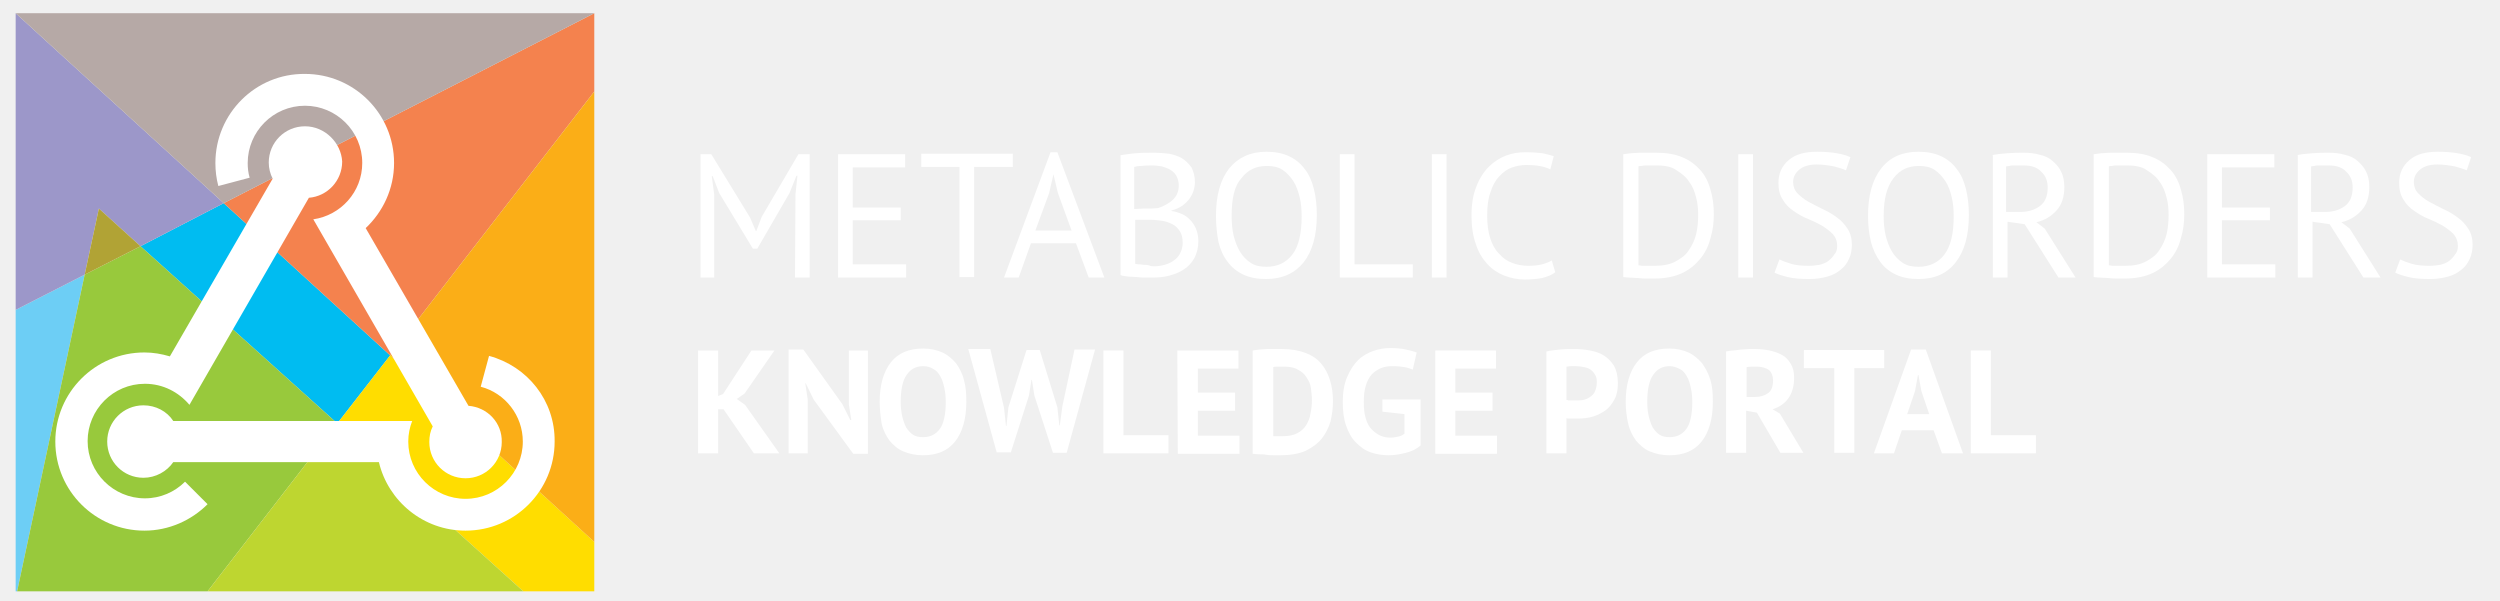
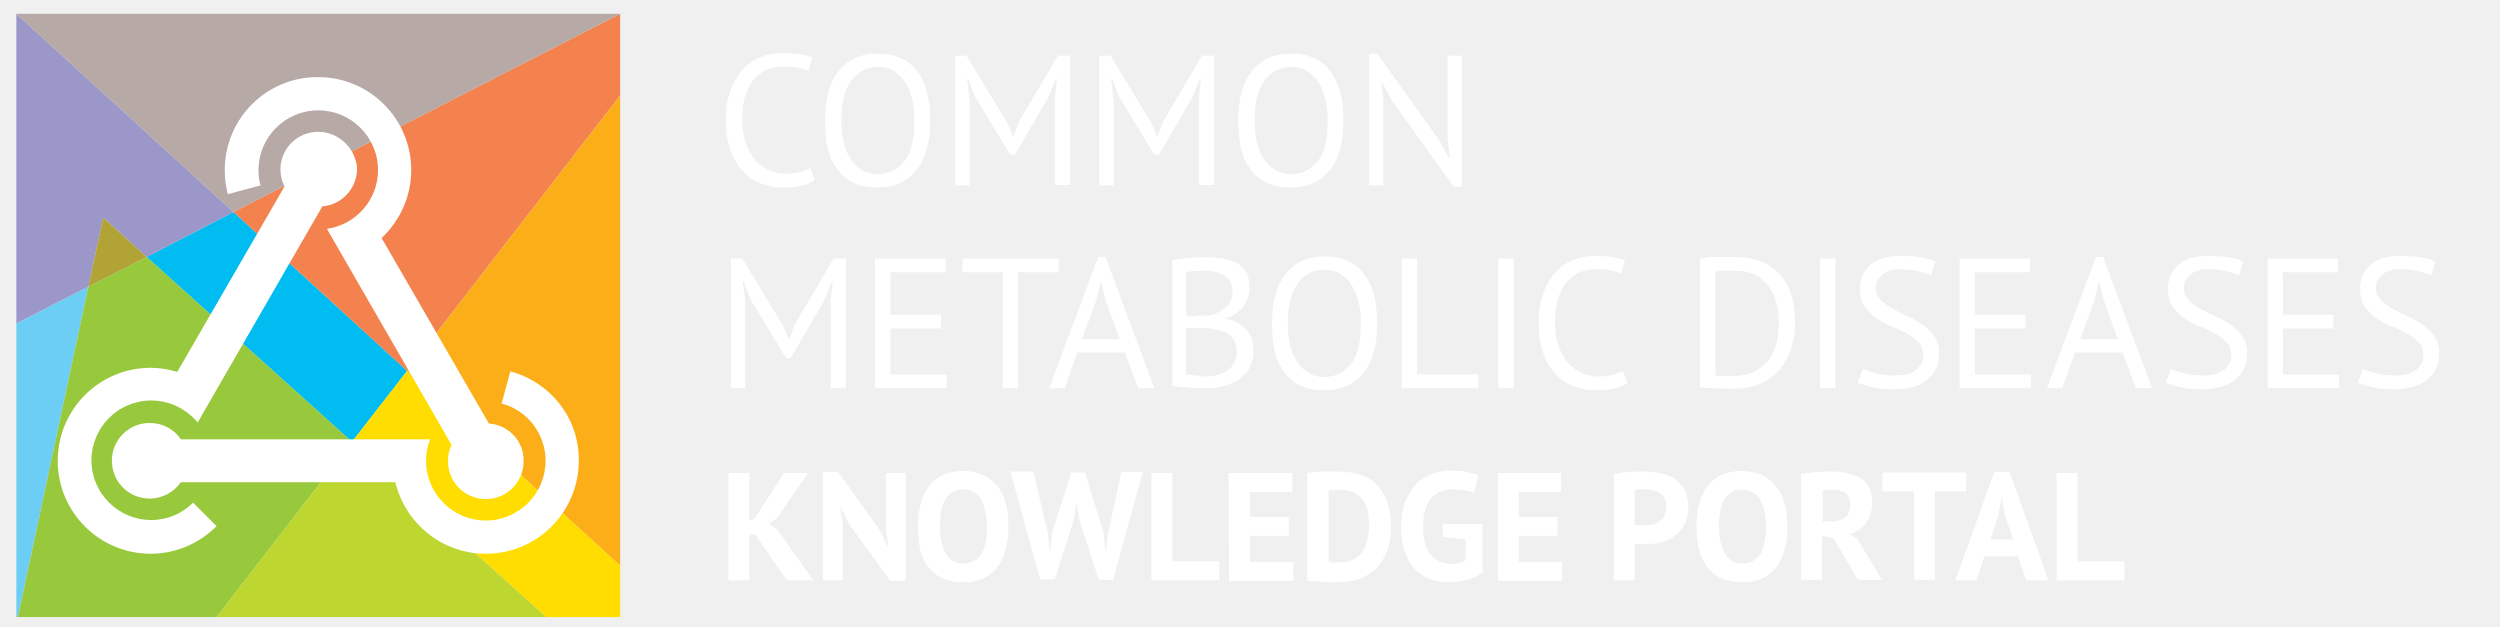
- <svg xmlns="http://www.w3.org/2000/svg" version="1.1" id="Layer_1" x="0px" y="0px" viewBox="0 0 510.7 122.7" style="enable-background:new 0 0 510.7 122.7;" xml:space="preserve">
+ <svg xmlns="http://www.w3.org/2000/svg" version="1.1" id="Layer_1" x="0px" y="0px" viewBox="0 0 489.4 122.7" style="enable-background:new 0 0 489.4 122.7;" xml:space="preserve">
  <style type="text/css">
	.st0{fill:#FFFFFF;}
	.st1{fill:#6DCEF5;}
	.st2{fill:#00BCF1;}
	.st3{fill:#F69451;}
	.st4{fill:#F4824E;}
	.st5{fill:#9C97C9;}
	.st6{fill:#B6A9A6;}
	.st7{fill:#FFDD00;}
	.st8{fill:#FBAE17;}
	.st9{fill:#A5CD39;}
	.st10{fill:#98C93C;}
	.st11{fill:#B1A335;}
	.st12{fill:#BED630;}
</style>
  <g>
    <g>
      <g>
-         <path class="st0" d="M162.5,39.7l0.4-3.8h-0.2l-1.4,3.5l-6.6,11.4h-0.9l-6.9-11.4l-1.3-3.4h-0.2l0.5,3.7v17h-2.8V31.5h2.2     l7.9,12.9l1.2,2.8h0.1l1.1-2.9l7.5-12.8h2.3v25.2h-3L162.5,39.7L162.5,39.7z" />
-         <path class="st0" d="M171.2,31.5h13.7v2.7h-10.7v8.2h9.8V45h-9.8v9h10.9v2.7h-13.9V31.5z" />
-         <path class="st0" d="M206.9,34.1H199v22.5h-3V34.1h-7.8v-2.7h18.7V34.1z" />
-         <path class="st0" d="M219.8,49.7h-9.2l-2.5,7h-3l9.5-25.6h1.4l9.6,25.6h-3.2L219.8,49.7z M211.5,47.1h7.4l-2.8-7.7l-0.9-3.8l0,0     l-0.9,3.9L211.5,47.1z" />
-         <path class="st0" d="M244.1,37.2c0,0.6-0.1,1.2-0.3,1.8s-0.5,1.2-0.9,1.7s-0.9,1-1.5,1.4s-1.3,0.7-2.1,0.9v0.1     c0.7,0.1,1.4,0.3,2.1,0.6s1.2,0.7,1.7,1.2s0.9,1.1,1.2,1.8s0.5,1.6,0.5,2.6c0,1.3-0.3,2.4-0.8,3.4c-0.5,0.9-1.2,1.7-2.1,2.3     c-0.9,0.6-1.9,1-3,1.3s-2.3,0.4-3.5,0.4c-0.4,0-0.9,0-1.4,0c-0.6,0-1.1,0-1.7-0.1c-0.6,0-1.2-0.1-1.8-0.1     c-0.6-0.1-1.1-0.1-1.6-0.3V31.7c0.9-0.1,1.9-0.3,3.1-0.4s2.5-0.1,3.9-0.1c0.9,0,1.9,0.1,2.9,0.2c1,0.2,1.9,0.5,2.6,0.9     s1.4,1.1,2,1.9C243.8,35,244.1,36,244.1,37.2z M233.7,42.6c0.4,0,0.9,0,1.5,0s1.1-0.1,1.4-0.1c0.6-0.2,1.1-0.4,1.6-0.7     s1-0.6,1.4-1s0.7-0.8,0.9-1.3s0.3-1,0.3-1.6c0-0.8-0.2-1.4-0.5-2c-0.3-0.5-0.7-0.9-1.2-1.2s-1.1-0.5-1.7-0.7     c-0.6-0.1-1.3-0.2-2-0.2c-0.8,0-1.5,0-2.2,0.1c-0.7,0-1.2,0.1-1.5,0.2v8.6L233.7,42.6L233.7,42.6z M235.7,54.4     c0.8,0,1.5-0.1,2.2-0.3s1.4-0.5,1.9-0.9c0.6-0.4,1-0.9,1.3-1.5s0.5-1.3,0.5-2.1c0-1-0.2-1.8-0.6-2.4c-0.4-0.6-0.9-1.1-1.5-1.4     c-0.6-0.3-1.4-0.6-2.1-0.7c-0.8-0.1-1.6-0.2-2.4-0.2h-3.1v9c0.2,0,0.4,0.1,0.7,0.1s0.6,0,1,0.1c0.4,0,0.7,0,1.1,0.1     C235.1,54.4,235.4,54.4,235.7,54.4z" />
-         <path class="st0" d="M248.4,44.1c0-4.2,0.9-7.4,2.7-9.7c1.8-2.2,4.3-3.4,7.6-3.4c1.8,0,3.3,0.3,4.6,0.9c1.3,0.6,2.4,1.5,3.2,2.6     c0.9,1.1,1.5,2.5,1.9,4.1s0.6,3.4,0.6,5.3c0,4.2-0.9,7.4-2.7,9.7c-1.8,2.2-4.3,3.4-7.7,3.4c-1.8,0-3.3-0.3-4.6-0.9     c-1.3-0.6-2.4-1.5-3.2-2.6c-0.9-1.1-1.5-2.5-1.9-4.1C248.6,47.8,248.4,46,248.4,44.1z M251.6,44.1c0,1.4,0.1,2.7,0.4,4     c0.3,1.2,0.7,2.3,1.3,3.3s1.3,1.7,2.2,2.3s2,0.8,3.2,0.8c2.2,0,4-0.8,5.3-2.5s1.9-4.3,1.9-7.8c0-1.4-0.1-2.7-0.4-3.9     s-0.7-2.4-1.3-3.3c-0.6-0.9-1.3-1.7-2.2-2.3c-0.9-0.6-2-0.8-3.2-0.8c-2.2,0-3.9,0.8-5.2,2.5C252.2,37.9,251.6,40.5,251.6,44.1z" />
-         <path class="st0" d="M288.6,56.7h-14.9V31.5h3V54h11.9V56.7z" />
-         <path class="st0" d="M292.5,31.5h3v25.2h-3V31.5z" />
-         <path class="st0" d="M317.7,55.6c-0.7,0.6-1.6,0.9-2.7,1.2c-1.1,0.2-2.3,0.3-3.5,0.3c-1.5,0-2.9-0.3-4.2-0.8s-2.5-1.3-3.5-2.4     c-1-1.1-1.8-2.4-2.3-4c-0.6-1.6-0.9-3.6-0.9-5.8c0-2.4,0.3-4.3,1-6c0.6-1.6,1.5-3,2.5-4s2.2-1.8,3.5-2.3s2.6-0.7,4-0.7     s2.6,0.1,3.5,0.2c0.9,0.2,1.7,0.4,2.3,0.6l-0.7,2.7c-1.2-0.6-2.8-0.9-4.9-0.9c-1,0-2,0.2-2.9,0.5s-1.8,0.9-2.6,1.8     c-0.8,0.8-1.4,1.9-1.8,3.2c-0.5,1.3-0.7,2.9-0.7,4.9c0,1.7,0.2,3.2,0.6,4.5s1,2.4,1.8,3.2c0.8,0.9,1.6,1.5,2.7,1.9     c1,0.4,2.1,0.6,3.3,0.6c1.1,0,2-0.1,2.8-0.3s1.5-0.5,2-0.8L317.7,55.6z" />
-         <path class="st0" d="M331.7,31.5c0.5-0.1,1-0.1,1.5-0.2c0.6,0,1.2-0.1,1.8-0.1c0.6,0,1.2,0,1.8,0c0.6,0,1.1,0,1.6,0     c2,0,3.8,0.3,5.2,0.9c1.5,0.6,2.7,1.5,3.7,2.6s1.7,2.5,2.1,4c0.5,1.6,0.7,3.3,0.7,5.1c0,1.7-0.2,3.3-0.7,4.9     c-0.4,1.6-1.1,3-2.1,4.2s-2.2,2.2-3.7,2.9s-3.4,1.1-5.6,1.1c-0.4,0-0.9,0-1.5,0s-1.2,0-1.9-0.1c-0.6,0-1.2-0.1-1.8-0.1     c-0.6,0-0.9-0.1-1.2-0.1V31.5H331.7z M338.5,33.8c-0.3,0-0.7,0-1,0s-0.7,0-1.1,0s-0.7,0-1,0.1c-0.3,0-0.5,0-0.7,0.1v20.2     c0.1,0,0.3,0,0.7,0.1c0.3,0,0.7,0,1,0c0.4,0,0.7,0,1,0s0.6,0,0.7,0c1.7,0,3.1-0.3,4.2-0.9c1.1-0.6,2.1-1.3,2.7-2.3     c0.7-1,1.2-2.1,1.5-3.3c0.3-1.3,0.4-2.6,0.4-3.9c0-1.2-0.1-2.4-0.4-3.5c-0.3-1.2-0.7-2.3-1.4-3.2c-0.6-1-1.5-1.7-2.6-2.4     C341.6,34.1,340.2,33.8,338.5,33.8z" />
-         <path class="st0" d="M355.1,31.5h3v25.2h-3V31.5z" />
-         <path class="st0" d="M375.3,50.3c0-1-0.3-1.8-0.9-2.5c-0.6-0.6-1.4-1.2-2.2-1.7c-0.9-0.5-1.9-1-2.9-1.4c-1.1-0.4-2-1-2.9-1.6     s-1.7-1.4-2.2-2.3c-0.6-0.9-0.9-2-0.9-3.4c0-2,0.7-3.5,2.1-4.7s3.3-1.7,5.8-1.7c1.5,0,2.8,0.1,4,0.3c1.2,0.2,2.1,0.5,2.8,0.8     l-0.9,2.7c-0.6-0.3-1.4-0.5-2.4-0.8c-1.1-0.2-2.3-0.4-3.6-0.4c-1.6,0-2.8,0.4-3.6,1.1s-1.2,1.5-1.2,2.5c0,0.9,0.3,1.7,0.9,2.3     s1.3,1.2,2.2,1.7c0.9,0.5,1.9,1,2.9,1.5c1.1,0.5,2,1,2.9,1.7c0.9,0.6,1.6,1.4,2.2,2.3c0.6,0.9,0.9,2,0.9,3.3     c0,1.1-0.2,2.1-0.6,2.9c-0.4,0.9-0.9,1.6-1.7,2.2c-0.7,0.6-1.6,1.1-2.7,1.4c-1.1,0.3-2.3,0.5-3.6,0.5c-1.8,0-3.3-0.1-4.5-0.4     c-1.2-0.3-2.1-0.6-2.7-0.9l1-2.7c0.6,0.3,1.4,0.6,2.4,0.9s2.3,0.4,3.6,0.4c0.8,0,1.5-0.1,2.2-0.2c0.7-0.2,1.3-0.4,1.8-0.8     s0.9-0.8,1.2-1.3C375.1,51.6,375.3,51,375.3,50.3z" />
-         <path class="st0" d="M381.6,44.1c0-4.2,0.9-7.4,2.7-9.7s4.3-3.4,7.6-3.4c1.8,0,3.3,0.3,4.6,0.9c1.3,0.6,2.4,1.5,3.2,2.6     c0.9,1.1,1.5,2.5,1.9,4.1s0.6,3.4,0.6,5.3c0,4.2-0.9,7.4-2.7,9.7s-4.3,3.4-7.6,3.4c-1.8,0-3.3-0.3-4.6-0.9s-2.4-1.5-3.2-2.6     s-1.5-2.5-1.9-4.1C381.8,47.8,381.6,46,381.6,44.1z M384.8,44.1c0,1.4,0.1,2.7,0.4,4c0.3,1.2,0.7,2.3,1.3,3.3s1.3,1.7,2.2,2.3     c0.9,0.6,2,0.8,3.2,0.8c2.2,0,4-0.8,5.3-2.5s1.9-4.3,1.9-7.8c0-1.4-0.1-2.7-0.4-3.9c-0.3-1.3-0.7-2.4-1.3-3.3     c-0.6-0.9-1.3-1.7-2.2-2.3c-0.9-0.6-2-0.8-3.2-0.8c-2.2,0-3.9,0.8-5.2,2.5S384.8,40.5,384.8,44.1z" />
-         <path class="st0" d="M406.9,31.7c0.9-0.2,2-0.3,3.2-0.4s2.3-0.1,3.3-0.1c1.1,0,2.2,0.1,3.2,0.4c1,0.2,1.9,0.6,2.6,1.2     s1.4,1.3,1.8,2.2c0.5,0.9,0.7,2,0.7,3.2c0,2-0.5,3.6-1.6,4.8s-2.4,2-4.1,2.4l1.7,1.3l6.3,10h-3.5l-6.9-10.9l-3.5-0.5v11.4h-3v-25     H406.9z M413.4,33.8c-0.3,0-0.6,0-1,0c-0.3,0-0.7,0-1,0s-0.6,0-0.9,0.1c-0.3,0-0.5,0.1-0.7,0.1v9.3h2.8c1.7,0,3-0.4,4.1-1.2     s1.6-2.1,1.6-3.8c0-1.3-0.4-2.4-1.3-3.2C416.2,34.2,415,33.8,413.4,33.8z" />
-         <path class="st0" d="M427.8,31.5c0.5-0.1,1-0.1,1.5-0.2c0.6,0,1.2-0.1,1.8-0.1c0.6,0,1.2,0,1.8,0c0.6,0,1.1,0,1.6,0     c2,0,3.8,0.3,5.2,0.9c1.5,0.6,2.7,1.5,3.7,2.6s1.7,2.5,2.1,4c0.5,1.6,0.7,3.3,0.7,5.1c0,1.7-0.2,3.3-0.7,4.9     c-0.4,1.6-1.1,3-2.1,4.2s-2.2,2.2-3.7,2.9s-3.4,1.1-5.6,1.1c-0.4,0-0.9,0-1.5,0s-1.2,0-1.9-0.1c-0.6,0-1.2-0.1-1.8-0.1     c-0.6,0-0.9-0.1-1.2-0.1V31.5H427.8z M434.6,33.8c-0.3,0-0.7,0-1,0s-0.7,0-1.1,0s-0.7,0-1,0.1c-0.3,0-0.5,0-0.7,0.1v20.2     c0.1,0,0.3,0,0.7,0.1c0.3,0,0.7,0,1,0c0.4,0,0.7,0,1,0s0.6,0,0.7,0c1.7,0,3.1-0.3,4.2-0.9c1.1-0.6,2.1-1.3,2.7-2.3     c0.7-1,1.2-2.1,1.5-3.3c0.3-1.3,0.4-2.6,0.4-3.9c0-1.2-0.1-2.4-0.4-3.5c-0.3-1.2-0.7-2.3-1.4-3.2c-0.6-1-1.5-1.7-2.6-2.4     C437.7,34.1,436.3,33.8,434.6,33.8z" />
-         <path class="st0" d="M450.9,31.5h13.7v2.7h-10.7v8.2h9.8V45h-9.8v9h10.9v2.7h-13.9V31.5z" />
-         <path class="st0" d="M469.2,31.7c0.9-0.2,2-0.3,3.2-0.4s2.3-0.1,3.3-0.1c1.1,0,2.2,0.1,3.2,0.4c1,0.2,1.9,0.6,2.6,1.2     s1.4,1.3,1.8,2.2c0.5,0.9,0.7,2,0.7,3.2c0,2-0.5,3.6-1.6,4.8s-2.4,2-4.1,2.4l1.7,1.3l6.3,10h-3.5l-6.9-10.9l-3.5-0.5v11.4h-3v-25     H469.2z M475.7,33.8c-0.3,0-0.6,0-1,0c-0.3,0-0.7,0-1,0s-0.6,0-0.9,0.1c-0.3,0-0.5,0.1-0.7,0.1v9.3h2.8c1.7,0,3-0.4,4.1-1.2     s1.6-2.1,1.6-3.8c0-1.3-0.4-2.4-1.3-3.2C478.5,34.2,477.3,33.8,475.7,33.8z" />
-         <path class="st0" d="M502.1,50.3c0-1-0.3-1.8-0.9-2.5c-0.6-0.6-1.4-1.2-2.2-1.7c-0.9-0.5-1.9-1-2.9-1.4c-1.1-0.4-2-1-2.9-1.6     s-1.7-1.4-2.2-2.3c-0.6-0.9-0.9-2-0.9-3.4c0-2,0.7-3.5,2.1-4.7s3.3-1.7,5.8-1.7c1.5,0,2.8,0.1,4,0.3c1.2,0.2,2.1,0.5,2.8,0.8     l-0.9,2.7c-0.6-0.3-1.4-0.5-2.4-0.8c-1.1-0.2-2.3-0.4-3.6-0.4c-1.6,0-2.8,0.4-3.6,1.1s-1.2,1.5-1.2,2.5c0,0.9,0.3,1.7,0.9,2.3     s1.3,1.2,2.2,1.7c0.9,0.5,1.9,1,2.9,1.5c1.1,0.5,2,1,2.9,1.7c0.9,0.6,1.6,1.4,2.2,2.3c0.6,0.9,0.9,2,0.9,3.3     c0,1.1-0.2,2.1-0.6,2.9c-0.4,0.9-0.9,1.6-1.7,2.2c-0.7,0.6-1.6,1.1-2.7,1.4c-1.1,0.3-2.3,0.5-3.6,0.5c-1.8,0-3.3-0.1-4.5-0.4     c-1.2-0.3-2.1-0.6-2.7-0.9l1-2.7c0.6,0.3,1.4,0.6,2.4,0.9s2.3,0.4,3.6,0.4c0.8,0,1.5-0.1,2.2-0.2c0.7-0.2,1.3-0.4,1.8-0.8     s0.9-0.8,1.2-1.3C501.9,51.6,502.1,51,502.1,50.3z" />
-       </g>
-       <g>
        <g>
-           <path class="st0" d="M147.8,83.6h-1.1v9h-4.1v-21h4.1v9.3l1-0.4l5.8-8.9h4.7l-6.1,8.8l-1.6,1.1l1.7,1.2l7,9.9H154L147.8,83.6z" />
-           <path class="st0" d="M166.2,81.6l-1.6-3.3h-0.1l0.5,3.3v11h-3.9V71.4h3l8,11.2l1.6,3.2h0.2l-0.5-3.2v-11h3.9v21.1h-3L166.2,81.6      z" />
-           <path class="st0" d="M179.7,82.1c0-3.5,0.8-6.2,2.3-8.1s3.7-2.8,6.6-2.8c1.5,0,2.8,0.3,3.9,0.8c1.1,0.5,2,1.3,2.8,2.2      c0.7,1,1.3,2.1,1.6,3.4c0.4,1.3,0.5,2.8,0.5,4.5c0,3.5-0.8,6.2-2.3,8.1s-3.7,2.8-6.6,2.8c-1.5,0-2.8-0.3-4-0.8s-2-1.3-2.8-2.2      c-0.7-1-1.3-2.1-1.6-3.5C179.9,85.2,179.7,83.7,179.7,82.1z M184,82.1c0,1.1,0.1,2,0.3,2.9s0.5,1.7,0.8,2.3      c0.4,0.6,0.8,1.1,1.4,1.5s1.3,0.5,2.1,0.5c1.5,0,2.6-0.6,3.4-1.7c0.8-1.1,1.2-3,1.2-5.5c0-1-0.1-2-0.3-2.9s-0.4-1.6-0.8-2.3      c-0.4-0.7-0.8-1.2-1.4-1.5c-0.6-0.4-1.3-0.6-2.1-0.6c-1.5,0-2.6,0.6-3.4,1.8C184.4,77.7,184,79.6,184,82.1z" />
-           <path class="st0" d="M205.1,83.3l0.4,3.7h0.1l0.4-3.8l3.7-11.7h2.7l3.6,11.7l0.4,3.7h0.1l0.5-3.8l2.5-11.7h4.2l-5.8,21.1h-2.8      l-3.8-11.7l-0.5-3.2h-0.1l-0.5,3.2l-3.7,11.6h-2.9l-5.8-21.1h4.5L205.1,83.3z" />
-           <path class="st0" d="M238.7,92.6h-13.3v-21h4.1v17.3h9.2V92.6z" />
-           <path class="st0" d="M240.5,71.6H253v3.7h-8.3v4.9h7.6v3.7h-7.6V89h8.5v3.7h-12.6L240.5,71.6L240.5,71.6z" />
-           <path class="st0" d="M255.9,71.6c0.4-0.1,0.9-0.1,1.4-0.2c0.5,0,1.1-0.1,1.6-0.1c0.6,0,1.1,0,1.6,0s1,0,1.4,0      c1.9,0,3.5,0.3,4.8,0.8s2.4,1.2,3.2,2.2c0.8,0.9,1.4,2.1,1.8,3.4s0.6,2.7,0.6,4.3c0,1.4-0.2,2.8-0.5,4.1c-0.4,1.3-1,2.5-1.8,3.5      s-1.9,1.8-3.3,2.5c-1.4,0.6-3.1,0.9-5.1,0.9c-0.3,0-0.7,0-1.3,0c-0.5,0-1.1,0-1.6-0.1s-1.1-0.1-1.6-0.1s-0.9-0.1-1.2-0.1      L255.9,71.6L255.9,71.6z M262.4,74.9c-0.4,0-0.9,0-1.3,0c-0.5,0-0.8,0-1,0.1v14.1c0.1,0,0.2,0,0.4,0c0.2,0,0.4,0,0.6,0      s0.4,0,0.6,0s0.3,0,0.4,0c1.2,0,2.1-0.2,2.9-0.6s1.4-1,1.8-1.6c0.4-0.7,0.8-1.5,0.9-2.4c0.2-0.9,0.3-1.8,0.3-2.7      c0-0.8-0.1-1.6-0.2-2.5s-0.5-1.6-0.9-2.2c-0.4-0.7-1-1.2-1.8-1.6C264.5,75.1,263.5,74.9,262.4,74.9z" />
-           <path class="st0" d="M282.4,81.6h7.8V91c-0.8,0.7-1.8,1.2-3,1.5s-2.3,0.5-3.5,0.5c-1.3,0-2.6-0.2-3.7-0.6c-1.2-0.4-2.1-1.1-3-2      s-1.5-2-2-3.4s-0.7-3-0.7-4.9c0-2,0.3-3.7,0.9-5.1s1.3-2.5,2.2-3.4s2-1.5,3.1-1.9c1.2-0.4,2.3-0.6,3.5-0.6s2.3,0.1,3.2,0.3      s1.6,0.4,2.2,0.6l-0.8,3.5c-0.5-0.2-1.1-0.4-1.7-0.5s-1.4-0.2-2.4-0.2c-0.9,0-1.7,0.1-2.4,0.4s-1.3,0.7-1.9,1.3      c-0.5,0.6-0.9,1.3-1.2,2.3s-0.4,2-0.4,3.4c0,1.3,0.1,2.3,0.4,3.3s0.7,1.7,1.2,2.2s1.1,1,1.8,1.3s1.4,0.4,2.1,0.4      c0.5,0,1-0.1,1.5-0.2s0.9-0.3,1.3-0.6v-4l-4.5-0.5V81.6z" />
-           <path class="st0" d="M293.1,71.6h12.5v3.7h-8.3v4.9h7.6v3.7h-7.6V89h8.5v3.7h-12.6V71.6H293.1z" />
-           <path class="st0" d="M315.9,71.8c0.8-0.2,1.8-0.3,2.8-0.4s2-0.1,3-0.1s2.1,0.1,3.1,0.3c1.1,0.2,2,0.5,2.8,1s1.5,1.2,2.1,2.1      c0.5,0.9,0.8,2.1,0.8,3.6c0,1.3-0.2,2.4-0.7,3.3s-1.1,1.7-1.8,2.2s-1.6,1-2.6,1.3s-2,0.4-3,0.4c-0.1,0-0.3,0-0.5,0s-0.5,0-0.7,0      s-0.5,0-0.7,0s-0.4,0-0.5-0.1v7.2h-4.1L315.9,71.8L315.9,71.8z M322,74.8c-0.4,0-0.8,0-1.1,0c-0.4,0-0.7,0.1-0.9,0.1v6.8      c0.1,0,0.2,0,0.4,0.1c0.2,0,0.3,0,0.5,0s0.4,0,0.5,0s0.3,0,0.4,0c0.5,0,1.1,0,1.6-0.1s1-0.3,1.4-0.6c0.4-0.3,0.8-0.6,1-1.1      s0.4-1.1,0.4-1.9c0-0.7-0.1-1.2-0.4-1.6c-0.2-0.4-0.6-0.8-0.9-1c-0.4-0.3-0.8-0.4-1.3-0.5C323.1,74.9,322.5,74.8,322,74.8z" />
-           <path class="st0" d="M332.1,82.1c0-3.5,0.8-6.2,2.3-8.1s3.7-2.8,6.6-2.8c1.5,0,2.8,0.3,3.9,0.8s2,1.3,2.8,2.2      c0.7,1,1.3,2.1,1.7,3.4c0.4,1.3,0.5,2.8,0.5,4.5c0,3.5-0.8,6.2-2.3,8.1S343.9,93,341,93c-1.5,0-2.8-0.3-4-0.8s-2-1.3-2.8-2.2      c-0.7-1-1.3-2.1-1.6-3.5C332.3,85.2,332.1,83.7,332.1,82.1z M336.5,82.1c0,1.1,0.1,2,0.3,2.9c0.2,0.9,0.5,1.7,0.8,2.3      c0.4,0.6,0.8,1.1,1.4,1.5s1.3,0.5,2.1,0.5c1.5,0,2.6-0.6,3.4-1.7s1.2-3,1.2-5.5c0-1-0.1-2-0.3-2.9c-0.2-0.9-0.4-1.6-0.8-2.3      c-0.4-0.7-0.8-1.2-1.4-1.5s-1.3-0.6-2.1-0.6c-1.5,0-2.6,0.6-3.4,1.8C336.9,77.7,336.5,79.6,336.5,82.1z" />
-           <path class="st0" d="M352.6,71.8c0.5-0.1,1-0.2,1.5-0.2c0.5-0.1,1.1-0.1,1.6-0.2c0.5,0,1-0.1,1.5-0.1s1,0,1.4,0      c1,0,1.9,0.1,2.9,0.3c0.9,0.2,1.8,0.5,2.5,0.9c0.8,0.4,1.3,1,1.8,1.8s0.7,1.7,0.7,2.9c0,1.7-0.4,3.1-1.2,4.2s-1.9,1.8-3.2,2.2      l1.5,0.9l4.8,8h-4.7l-4.8-8.2l-2.2-0.4v8.6h-4.1L352.6,71.8L352.6,71.8z M358.9,74.9c-0.4,0-0.8,0-1.2,0c-0.4,0-0.7,0.1-0.9,0.1      v6.1h1.7c1.1,0,2-0.3,2.7-0.8s1-1.4,1-2.6c0-0.9-0.3-1.6-0.8-2.1C360.8,75.2,360,74.9,358.9,74.9z" />
-           <path class="st0" d="M384.9,75.2h-6.1v17.3h-4.1V75.2h-6.2v-3.7h16.4L384.9,75.2L384.9,75.2z" />
-           <path class="st0" d="M395,87.9h-6.5l-1.6,4.7h-4.1l7.6-21.2h3l7.6,21.2h-4.3L395,87.9z M389.6,84.6h4.5l-1.6-4.7l-0.6-3.3h-0.1      l-0.6,3.3L389.6,84.6z" />
-           <path class="st0" d="M415.9,92.6h-13.3v-21h4.1v17.3h9.2L415.9,92.6L415.9,92.6z" />
+           <path class="st0" d="M147.8,104.6h-1.1v9h-4.1v-21h4.1v9.3l1-0.4l5.8-8.9h4.7l-6.1,8.8l-1.6,1.1l1.7,1.2l7,9.9H154L147.8,104.6z      " />
+           <path class="st0" d="M166.2,102.6l-1.6-3.3h-0.1l0.5,3.3v11h-3.9V92.4h3l8,11.2l1.6,3.2h0.2l-0.5-3.2v-11h3.9v21.1h-3      L166.2,102.6z" />
+           <path class="st0" d="M179.7,103.1c0-3.5,0.8-6.2,2.3-8.1s3.7-2.8,6.6-2.8c1.5,0,2.8,0.3,3.9,0.8c1.1,0.5,2,1.3,2.8,2.2      c0.7,1,1.3,2.1,1.6,3.4c0.4,1.3,0.5,2.8,0.5,4.5c0,3.5-0.8,6.2-2.3,8.1s-3.7,2.8-6.6,2.8c-1.5,0-2.8-0.3-4-0.8s-2-1.3-2.8-2.2      c-0.7-1-1.3-2.1-1.6-3.5C179.9,106.2,179.7,104.7,179.7,103.1z M184,103.1c0,1.1,0.1,2,0.3,2.9s0.5,1.7,0.8,2.3      c0.4,0.6,0.8,1.1,1.4,1.5s1.3,0.5,2.1,0.5c1.5,0,2.6-0.6,3.4-1.7c0.8-1.1,1.2-3,1.2-5.5c0-1-0.1-2-0.3-2.9s-0.4-1.6-0.8-2.3      c-0.4-0.7-0.8-1.2-1.4-1.5c-0.6-0.4-1.3-0.6-2.1-0.6c-1.5,0-2.6,0.6-3.4,1.8C184.4,98.7,184,100.6,184,103.1z" />
+           <path class="st0" d="M205.1,104.3l0.4,3.7h0.1l0.4-3.8l3.7-11.7h2.7l3.6,11.7l0.4,3.7h0.1l0.5-3.8l2.5-11.7h4.2l-5.8,21.1h-2.8      l-3.8-11.7l-0.5-3.2h-0.1l-0.5,3.2l-3.7,11.6h-2.9l-5.8-21.1h4.5L205.1,104.3z" />
+           <path class="st0" d="M238.7,113.6h-13.3v-21h4.1v17.3h9.2V113.6z" />
+           <path class="st0" d="M240.5,92.6H253v3.7h-8.3v4.9h7.6v3.7h-7.6v5.1h8.5v3.7h-12.6L240.5,92.6L240.5,92.6z" />
+           <path class="st0" d="M255.9,92.6c0.4-0.1,0.9-0.1,1.4-0.2c0.5,0,1.1-0.1,1.6-0.1c0.6,0,1.1,0,1.6,0s1,0,1.4,0      c1.9,0,3.5,0.3,4.8,0.8s2.4,1.2,3.2,2.2c0.8,0.9,1.4,2.1,1.8,3.4s0.6,2.7,0.6,4.3c0,1.4-0.2,2.8-0.5,4.1c-0.4,1.3-1,2.5-1.8,3.5      s-1.9,1.8-3.3,2.5c-1.4,0.6-3.1,0.9-5.1,0.9c-0.3,0-0.7,0-1.3,0c-0.5,0-1.1,0-1.6-0.1s-1.1-0.1-1.6-0.1s-0.9-0.1-1.2-0.1      L255.9,92.6L255.9,92.6z M262.4,95.9c-0.4,0-0.9,0-1.3,0c-0.5,0-0.8,0-1,0.1v14.1c0.1,0,0.2,0,0.4,0c0.2,0,0.4,0,0.6,0      s0.4,0,0.6,0s0.3,0,0.4,0c1.2,0,2.1-0.2,2.9-0.6s1.4-1,1.8-1.6c0.4-0.7,0.8-1.5,0.9-2.4c0.2-0.9,0.3-1.8,0.3-2.7      c0-0.8-0.1-1.6-0.2-2.5s-0.5-1.6-0.9-2.2c-0.4-0.7-1-1.2-1.8-1.6C264.5,96.1,263.5,95.9,262.4,95.9z" />
+           <path class="st0" d="M282.4,102.6h7.8v9.4c-0.8,0.7-1.8,1.2-3,1.5s-2.3,0.5-3.5,0.5c-1.3,0-2.6-0.2-3.7-0.6      c-1.2-0.4-2.1-1.1-3-2s-1.5-2-2-3.4s-0.7-3-0.7-4.9c0-2,0.3-3.7,0.9-5.1s1.3-2.5,2.2-3.4s2-1.5,3.1-1.9c1.2-0.4,2.3-0.6,3.5-0.6      s2.3,0.1,3.2,0.3s1.6,0.4,2.2,0.6l-0.8,3.5c-0.5-0.2-1.1-0.4-1.7-0.5s-1.4-0.2-2.4-0.2c-0.9,0-1.7,0.1-2.4,0.4s-1.3,0.7-1.9,1.3      c-0.5,0.6-0.9,1.3-1.2,2.3s-0.4,2-0.4,3.4c0,1.3,0.1,2.3,0.4,3.3s0.7,1.7,1.2,2.2s1.1,1,1.8,1.3s1.4,0.4,2.1,0.4      c0.5,0,1-0.1,1.5-0.2s0.9-0.3,1.3-0.6v-4l-4.5-0.5V102.6z" />
+           <path class="st0" d="M293.1,92.6h12.5v3.7h-8.3v4.9h7.6v3.7h-7.6v5.1h8.5v3.7h-12.6V92.6H293.1z" />
+           <path class="st0" d="M315.9,92.8c0.8-0.2,1.8-0.3,2.8-0.4s2-0.1,3-0.1s2.1,0.1,3.1,0.3c1.1,0.2,2,0.5,2.8,1s1.5,1.2,2.1,2.1      c0.5,0.9,0.8,2.1,0.8,3.6c0,1.3-0.2,2.4-0.7,3.3s-1.1,1.7-1.8,2.2s-1.6,1-2.6,1.3s-2,0.4-3,0.4c-0.1,0-0.3,0-0.5,0s-0.5,0-0.7,0      s-0.5,0-0.7,0s-0.4,0-0.5-0.1v7.2h-4.1L315.9,92.8L315.9,92.8z M322,95.8c-0.4,0-0.8,0-1.1,0c-0.4,0-0.7,0.1-0.9,0.1v6.8      c0.1,0,0.2,0,0.4,0.1c0.2,0,0.3,0,0.5,0s0.4,0,0.5,0s0.3,0,0.4,0c0.5,0,1.1,0,1.6-0.1s1-0.3,1.4-0.6c0.4-0.3,0.8-0.6,1-1.1      s0.4-1.1,0.4-1.9c0-0.7-0.1-1.2-0.4-1.6c-0.2-0.4-0.6-0.8-0.9-1c-0.4-0.3-0.8-0.4-1.3-0.5C323.1,95.9,322.5,95.8,322,95.8z" />
+           <path class="st0" d="M332.1,103.1c0-3.5,0.8-6.2,2.3-8.1s3.7-2.8,6.6-2.8c1.5,0,2.8,0.3,3.9,0.8s2,1.3,2.8,2.2      c0.7,1,1.3,2.1,1.7,3.4c0.4,1.3,0.5,2.8,0.5,4.5c0,3.5-0.8,6.2-2.3,8.1s-3.7,2.8-6.6,2.8c-1.5,0-2.8-0.3-4-0.8s-2-1.3-2.8-2.2      c-0.7-1-1.3-2.1-1.6-3.5C332.3,106.2,332.1,104.7,332.1,103.1z M336.5,103.1c0,1.1,0.1,2,0.3,2.9c0.2,0.9,0.5,1.7,0.8,2.3      c0.4,0.6,0.8,1.1,1.4,1.5s1.3,0.5,2.1,0.5c1.5,0,2.6-0.6,3.4-1.7s1.2-3,1.2-5.5c0-1-0.1-2-0.3-2.9c-0.2-0.9-0.4-1.6-0.8-2.3      c-0.4-0.7-0.8-1.2-1.4-1.5s-1.3-0.6-2.1-0.6c-1.5,0-2.6,0.6-3.4,1.8C336.9,98.7,336.5,100.6,336.5,103.1z" />
+           <path class="st0" d="M352.6,92.8c0.5-0.1,1-0.2,1.5-0.2c0.5-0.1,1.1-0.1,1.6-0.2c0.5,0,1-0.1,1.5-0.1s1,0,1.4,0      c1,0,1.9,0.1,2.9,0.3c0.9,0.2,1.8,0.5,2.5,0.9c0.8,0.4,1.3,1,1.8,1.8s0.7,1.7,0.7,2.9c0,1.7-0.4,3.1-1.2,4.2s-1.9,1.8-3.2,2.2      l1.5,0.9l4.8,8h-4.7l-4.8-8.2l-2.2-0.4v8.6h-4.1L352.6,92.8L352.6,92.8z M358.9,95.9c-0.4,0-0.8,0-1.2,0c-0.4,0-0.7,0.1-0.9,0.1      v6.1h1.7c1.1,0,2-0.3,2.7-0.8s1-1.4,1-2.6c0-0.9-0.3-1.6-0.8-2.1C360.8,96.2,360,95.9,358.9,95.9z" />
+           <path class="st0" d="M384.9,96.2h-6.1v17.3h-4.1V96.2h-6.2v-3.7h16.4L384.9,96.2L384.9,96.2z" />
+           <path class="st0" d="M395,108.9h-6.5l-1.6,4.7h-4.1l7.6-21.2h3l7.6,21.2h-4.3L395,108.9z M389.6,105.6h4.5l-1.6-4.7l-0.6-3.3      h-0.1l-0.6,3.3L389.6,105.6z" />
+           <path class="st0" d="M415.9,113.6h-13.3v-21h4.1v17.3h9.2L415.9,113.6L415.9,113.6z" />
        </g>
      </g>
    </g>
  </g>
  <g>
    <g>
      <polygon class="st1" points="3.2,63.3 3.2,120.8 3.5,120.8 17.3,56.1   " />
      <polygon class="st2" points="68.9,86.5 79.7,72.6 45.7,41.5 28.7,50.3   " />
-       <polygon class="st3" points="3.2,2.7 3.2,2.7 3.2,2.7   " />
+       <path class="st3" d="M3.2,2.7L3.2,2.7L3.2,2.7z" />
      <polygon class="st4" points="45.7,41.5 79.7,72.6 121.4,18.7 121.4,2.7   " />
      <polygon class="st5" points="20.2,42.6 28.7,50.3 45.7,41.5 3.2,2.7 3.2,63.3 17.3,56.1   " />
      <polygon class="st6" points="121.4,2.7 3.2,2.7 3.2,2.7 45.7,41.5   " />
      <polygon class="st7" points="68.9,86.5 106.9,120.8 121.4,120.8 121.4,110.7 79.7,72.6   " />
      <polygon class="st8" points="121.4,110.7 121.4,18.7 79.7,72.6   " />
      <polygon class="st9" points="3.5,120.8 3.5,120.8 106.9,120.8 106.9,120.8 42.4,120.8   " />
      <polygon class="st10" points="68.9,86.5 28.7,50.3 17.3,56.1 3.5,120.8 42.4,120.8   " />
      <polygon class="st11" points="17.3,56.1 28.7,50.3 20.2,42.6   " />
      <polygon class="st12" points="42.4,120.8 106.9,120.8 68.9,86.5   " />
    </g>
    <g>
-       <path class="st0" d="M62.3,25.8c-4.1,0-7.4,3.3-7.4,7.4c0,1.2,0.3,2.3,0.8,3.3l-21,36.3c-1.7-0.5-3.4-0.8-5.2-0.8    c-10.1,0-18.2,8.2-18.2,18.2c0,10.1,8.2,18.2,18.2,18.2c5,0,9.6-2.1,12.9-5.4l-4.6-4.6c-2.1,2.1-5,3.4-8.2,3.4    c-6.4,0-11.7-5.2-11.7-11.7c0-6.4,5.2-11.7,11.7-11.7c3.7,0,6.9,1.7,9.1,4.3l3.4-5.9l21-36.4c3.8-0.3,6.8-3.5,6.8-7.4    C69.7,29.2,66.4,25.8,62.3,25.8z" />
-       <path class="st0" d="M95.7,82.9l-21-36.3c3.5-3.3,5.8-8,5.8-13.3c0-10.1-8.2-18.2-18.2-18.2C52.2,15,44,23.2,44,33.3    c0,1.6,0.2,3.2,0.6,4.7l6.4-1.7c-0.3-1-0.4-2-0.4-3c0-6.4,5.2-11.7,11.7-11.7c6.4,0,11.7,5.2,11.7,11.7c0,5.9-4.4,10.7-10,11.5    l3.4,5.9l21,36.4c-0.5,1-0.7,2-0.7,3.2c0,4.1,3.3,7.4,7.4,7.4c4.1,0,7.4-3.3,7.4-7.4C102.6,86.4,99.6,83.2,95.7,82.9z" />
-       <path class="st0" d="M99.9,72.7l-1.7,6.3c5,1.3,8.6,5.9,8.6,11.2c0,6.4-5.2,11.7-11.7,11.7c-6.4,0-11.7-5.2-11.7-11.7    c0-1.5,0.3-2.9,0.8-4.2h-6.8h-42c-1.3-2-3.6-3.2-6.1-3.2c-4.1,0-7.4,3.3-7.4,7.4c0,4.1,3.3,7.4,7.4,7.4c2.5,0,4.8-1.3,6.1-3.2h42    c1.9,8,9.1,14,17.7,14c10.1,0,18.2-8.2,18.2-18.2C113.4,81.8,107.7,74.8,99.9,72.7z" />
+       <path class="st0" d="M62.3,25.8c-4.1,0-7.4,3.3-7.4,7.4c0,1.2,0.3,2.3,0.8,3.3l-21,36.3C33,72.3,31.3,72,29.5,72    c-10.1,0-18.2,8.2-18.2,18.2c0,10.1,8.2,18.2,18.2,18.2c5,0,9.6-2.1,12.9-5.4l-4.6-4.6c-2.1,2.1-5,3.4-8.2,3.4    c-6.4,0-11.7-5.2-11.7-11.7c0-6.4,5.2-11.7,11.7-11.7c3.7,0,6.9,1.7,9.1,4.3l3.4-5.9l21-36.4c3.8-0.3,6.8-3.5,6.8-7.4    C69.7,29.2,66.4,25.8,62.3,25.8z" />
+       <path class="st0" d="M95.7,82.9l-21-36.3c3.5-3.3,5.8-8,5.8-13.3c0-10.1-8.2-18.2-18.2-18.2C52.2,15,44,23.2,44,33.3    c0,1.6,0.2,3.2,0.6,4.7l6.4-1.7c-0.3-1-0.4-2-0.4-3c0-6.4,5.2-11.7,11.7-11.7c6.4,0,11.7,5.2,11.7,11.7c0,5.9-4.4,10.7-10,11.5    l3.4,5.9l21,36.4c-0.5,1-0.7,2-0.7,3.2c0,4.1,3.3,7.4,7.4,7.4s7.4-3.3,7.4-7.4C102.6,86.4,99.6,83.2,95.7,82.9z" />
+       <path class="st0" d="M99.9,72.7L98.2,79c5,1.3,8.6,5.9,8.6,11.2c0,6.4-5.2,11.7-11.7,11.7c-6.4,0-11.7-5.2-11.7-11.7    c0-1.5,0.3-2.9,0.8-4.2h-6.8h-42c-1.3-2-3.6-3.2-6.1-3.2c-4.1,0-7.4,3.3-7.4,7.4s3.3,7.4,7.4,7.4c2.5,0,4.8-1.3,6.1-3.2h42    c1.9,8,9.1,14,17.7,14c10.1,0,18.2-8.2,18.2-18.2C113.4,81.8,107.7,74.8,99.9,72.7z" />
    </g>
  </g>
+   <g>
+     <path class="st0" d="M159.5,35.2c-0.7,0.6-1.6,0.9-2.8,1.2c-1.1,0.2-2.3,0.3-3.5,0.3c-1.5,0-2.9-0.3-4.3-0.8   c-1.3-0.5-2.5-1.3-3.5-2.4c-1-1.1-1.8-2.4-2.4-4.1c-0.6-1.7-0.9-3.6-0.9-5.9c0-2.4,0.3-4.4,1-6c0.6-1.7,1.5-3,2.5-4.1   s2.2-1.8,3.5-2.3c1.3-0.5,2.6-0.7,4-0.7c1.4,0,2.6,0.1,3.5,0.2c0.9,0.2,1.7,0.4,2.4,0.6l-0.7,2.7c-1.2-0.6-2.8-0.9-5-0.9   c-1,0-2,0.2-2.9,0.5c-1,0.4-1.8,1-2.6,1.8c-0.8,0.8-1.4,1.9-1.8,3.2c-0.5,1.3-0.7,3-0.7,4.9c0,1.7,0.2,3.3,0.7,4.6s1,2.4,1.8,3.3   c0.8,0.9,1.7,1.5,2.7,2c1,0.4,2.1,0.7,3.3,0.7c1.1,0,2-0.1,2.8-0.3s1.5-0.5,2-0.8L159.5,35.2z" />
+     <path class="st0" d="M161.5,23.6c0-4.2,0.9-7.5,2.7-9.7c1.8-2.3,4.3-3.4,7.6-3.4c1.8,0,3.3,0.3,4.6,0.9c1.3,0.6,2.4,1.5,3.2,2.7   c0.9,1.1,1.5,2.5,1.9,4.1c0.4,1.6,0.6,3.4,0.6,5.4c0,4.2-0.9,7.5-2.7,9.7c-1.8,2.3-4.4,3.4-7.7,3.4c-1.8,0-3.3-0.3-4.6-0.9   s-2.4-1.5-3.2-2.7c-0.9-1.1-1.5-2.5-1.9-4.1C161.7,27.4,161.5,25.6,161.5,23.6z M164.7,23.6c0,1.4,0.1,2.7,0.4,4   c0.3,1.3,0.7,2.4,1.3,3.3c0.6,1,1.3,1.7,2.2,2.3c0.9,0.6,2,0.9,3.2,0.9c2.2,0,4-0.9,5.3-2.6c1.3-1.7,1.9-4.3,1.9-7.9   c0-1.4-0.1-2.7-0.4-4c-0.3-1.3-0.7-2.4-1.3-3.3c-0.6-1-1.3-1.7-2.2-2.3c-0.9-0.6-2-0.9-3.2-0.9c-2.2,0-4,0.9-5.2,2.6   C165.4,17.4,164.7,20,164.7,23.6z" />
+     <path class="st0" d="M206.5,19.2l0.4-3.8h-0.2l-1.4,3.5l-6.6,11.4h-0.9l-7-11.5l-1.3-3.4h-0.2l0.5,3.8v17.1H187V10.9h2.2l7.9,13   l1.2,2.8h0.1l1.1-2.9l7.6-12.9h2.4v25.3h-3V19.2z" />
+     <path class="st0" d="M234.7,19.2l0.4-3.8h-0.2l-1.4,3.5l-6.6,11.4H226l-7-11.5l-1.3-3.4h-0.2l0.5,3.8v17.1h-2.8V10.9h2.2l7.9,13   l1.2,2.8h0.1l1.1-2.9l7.6-12.9h2.4v25.3h-3V19.2z" />
+     <path class="st0" d="M242.4,23.6c0-4.2,0.9-7.5,2.7-9.7c1.8-2.3,4.3-3.4,7.6-3.4c1.8,0,3.3,0.3,4.6,0.9c1.3,0.6,2.4,1.5,3.2,2.7   c0.9,1.1,1.5,2.5,1.9,4.1c0.4,1.6,0.6,3.4,0.6,5.4c0,4.2-0.9,7.5-2.7,9.7c-1.8,2.3-4.4,3.4-7.7,3.4c-1.8,0-3.3-0.3-4.6-0.9   s-2.4-1.5-3.2-2.7c-0.9-1.1-1.5-2.5-1.9-4.1C242.6,27.4,242.4,25.6,242.4,23.6z M245.6,23.6c0,1.4,0.1,2.7,0.4,4   c0.3,1.3,0.7,2.4,1.3,3.3c0.6,1,1.3,1.7,2.2,2.3c0.9,0.6,2,0.9,3.2,0.9c2.2,0,4-0.9,5.3-2.6c1.3-1.7,1.9-4.3,1.9-7.9   c0-1.4-0.1-2.7-0.4-4c-0.3-1.3-0.7-2.4-1.3-3.3c-0.6-1-1.3-1.7-2.2-2.3c-0.9-0.6-2-0.9-3.2-0.9c-2.2,0-4,0.9-5.2,2.6   C246.3,17.4,245.6,20,245.6,23.6z" />
+     <path class="st0" d="M272.5,19.7l-2-3.7h-0.1l0.4,3.7v16.6h-2.8V10.5h1.6l12.1,16.9l1.9,3.5h0.2l-0.4-3.5V10.9h2.8v25.7h-1.6   L272.5,19.7z" />
+   </g>
+   <g>
+     <path class="st0" d="M162.6,59l0.4-3.8h-0.2l-1.4,3.5l-6.6,11.4h-0.9l-7-11.5l-1.3-3.4h-0.2l0.5,3.8V76h-2.8V50.6h2.2l7.9,13   l1.2,2.8h0.1l1.1-2.9l7.6-12.9h2.4V76h-3V59z" />
+     <path class="st0" d="M171.3,50.6h13.8v2.7h-10.8v8.3h9.9v2.7h-9.9v9h11V76h-14V50.6z" />
+     <path class="st0" d="M207.2,53.3h-7.9V76h-3V53.3h-7.9v-2.7h18.8V53.3z" />
+     <path class="st0" d="M220.2,69h-9.3l-2.5,7h-3l9.6-25.7h1.4l9.6,25.7h-3.2L220.2,69z M211.8,66.4h7.4l-2.8-7.7l-0.9-3.8h0l-0.9,3.9   L211.8,66.4z" />
+     <path class="st0" d="M244.6,56.4c0,0.6-0.1,1.2-0.3,1.8c-0.2,0.6-0.5,1.2-0.9,1.8c-0.4,0.5-0.9,1-1.5,1.4c-0.6,0.4-1.3,0.7-2.1,0.9   v0.1c0.7,0.1,1.4,0.3,2.1,0.6s1.2,0.7,1.8,1.2c0.5,0.5,0.9,1.1,1.2,1.8s0.5,1.6,0.5,2.6c0,1.3-0.3,2.4-0.8,3.4   c-0.5,1-1.3,1.7-2.1,2.3c-0.9,0.6-1.9,1-3,1.3c-1.1,0.3-2.3,0.4-3.5,0.4c-0.4,0-0.9,0-1.4,0c-0.6,0-1.1,0-1.7-0.1s-1.2-0.1-1.8-0.1   c-0.6-0.1-1.1-0.2-1.6-0.3V50.9c0.9-0.1,1.9-0.3,3.1-0.4c1.2-0.1,2.5-0.1,3.9-0.1c0.9,0,1.9,0.1,2.9,0.2c1,0.2,1.9,0.5,2.7,0.9   c0.8,0.4,1.5,1.1,2,1.9C244.4,54.2,244.6,55.2,244.6,56.4z M234.2,61.8c0.4,0,0.9,0,1.5,0c0.6,0,1.1-0.1,1.4-0.1   c0.6-0.2,1.1-0.4,1.6-0.7c0.5-0.3,1-0.6,1.4-1c0.4-0.4,0.7-0.8,0.9-1.3c0.2-0.5,0.3-1,0.3-1.6c0-0.8-0.2-1.5-0.5-2   s-0.7-0.9-1.2-1.2c-0.5-0.3-1.1-0.5-1.7-0.7c-0.7-0.1-1.3-0.2-2-0.2c-0.8,0-1.5,0-2.2,0.1c-0.7,0-1.2,0.1-1.5,0.2v8.6H234.2z    M236.2,73.7c0.8,0,1.5-0.1,2.2-0.3c0.7-0.2,1.4-0.5,1.9-0.9c0.6-0.4,1-0.9,1.3-1.5c0.3-0.6,0.5-1.3,0.5-2.1c0-1-0.2-1.8-0.6-2.4   c-0.4-0.6-0.9-1.1-1.6-1.4c-0.6-0.3-1.4-0.6-2.2-0.7c-0.8-0.1-1.6-0.2-2.4-0.2h-3.1v9.1c0.2,0,0.4,0.1,0.7,0.1c0.3,0,0.7,0,1,0.1   c0.4,0,0.7,0,1.1,0.1C235.6,73.7,235.9,73.7,236.2,73.7z" />
+     <path class="st0" d="M249,63.3c0-4.2,0.9-7.5,2.7-9.7c1.8-2.3,4.3-3.4,7.6-3.4c1.8,0,3.3,0.3,4.6,0.9c1.3,0.6,2.4,1.5,3.2,2.7   c0.9,1.1,1.5,2.5,1.9,4.1c0.4,1.6,0.6,3.4,0.6,5.4c0,4.2-0.9,7.5-2.7,9.7c-1.8,2.3-4.4,3.4-7.7,3.4c-1.8,0-3.3-0.3-4.6-0.9   s-2.4-1.5-3.2-2.7c-0.9-1.1-1.5-2.5-1.9-4.1C249.2,67.1,249,65.3,249,63.3z M252.1,63.3c0,1.4,0.1,2.7,0.4,4   c0.3,1.3,0.7,2.4,1.3,3.3c0.6,1,1.3,1.7,2.2,2.3c0.9,0.6,2,0.9,3.2,0.9c2.2,0,4-0.9,5.3-2.6c1.3-1.7,1.9-4.3,1.9-7.9   c0-1.4-0.1-2.7-0.4-4c-0.3-1.3-0.7-2.4-1.3-3.3c-0.6-1-1.3-1.7-2.2-2.3c-0.9-0.6-2-0.9-3.2-0.9c-2.2,0-4,0.9-5.2,2.6   C252.8,57.1,252.1,59.8,252.1,63.3z" />
+     <path class="st0" d="M289.4,76h-15V50.6h3v22.7h12V76z" />
+     <path class="st0" d="M293.3,50.6h3V76h-3V50.6z" />
+     <path class="st0" d="M318.6,74.9c-0.7,0.6-1.6,0.9-2.8,1.2c-1.1,0.2-2.3,0.3-3.5,0.3c-1.5,0-2.9-0.3-4.3-0.8   c-1.3-0.5-2.5-1.3-3.5-2.4c-1-1.1-1.8-2.4-2.4-4.1c-0.6-1.7-0.9-3.6-0.9-5.9c0-2.4,0.3-4.4,1-6c0.6-1.7,1.5-3,2.5-4.1   s2.2-1.8,3.5-2.3c1.3-0.5,2.6-0.7,4-0.7c1.4,0,2.6,0.1,3.5,0.2c0.9,0.2,1.7,0.4,2.4,0.6l-0.7,2.7c-1.2-0.6-2.8-0.9-5-0.9   c-1,0-2,0.2-2.9,0.5c-1,0.4-1.8,1-2.6,1.8c-0.8,0.8-1.4,1.9-1.8,3.2c-0.5,1.3-0.7,3-0.7,4.9c0,1.7,0.2,3.3,0.7,4.6s1,2.4,1.8,3.3   c0.8,0.9,1.7,1.5,2.7,2c1,0.4,2.1,0.7,3.3,0.7c1.1,0,2-0.1,2.8-0.3s1.5-0.5,2-0.8L318.6,74.9z" />
+     <path class="st0" d="M332.8,50.6c0.5-0.1,1-0.1,1.5-0.2s1.2-0.1,1.8-0.1c0.6,0,1.2,0,1.8,0c0.6,0,1.1,0,1.6,0c2,0,3.8,0.3,5.3,0.9   c1.5,0.6,2.7,1.5,3.7,2.6c1,1.1,1.7,2.5,2.2,4c0.5,1.6,0.7,3.3,0.7,5.2c0,1.7-0.2,3.4-0.7,4.9c-0.4,1.6-1.2,3-2.1,4.2   c-1,1.2-2.2,2.2-3.8,2.9c-1.5,0.7-3.4,1.1-5.6,1.1c-0.4,0-0.9,0-1.5,0c-0.6,0-1.2,0-1.9-0.1c-0.7,0-1.3-0.1-1.8-0.1   c-0.6,0-1-0.1-1.2-0.1V50.6z M339.6,53c-0.3,0-0.7,0-1,0s-0.7,0-1.1,0c-0.4,0-0.7,0-1,0.1c-0.3,0-0.5,0-0.7,0.1v20.3   c0.1,0,0.3,0,0.7,0.1s0.7,0,1,0c0.4,0,0.7,0,1,0c0.3,0,0.6,0,0.7,0c1.7,0,3.1-0.3,4.3-0.9c1.1-0.6,2.1-1.4,2.8-2.3s1.2-2.1,1.5-3.4   c0.3-1.3,0.4-2.6,0.4-3.9c0-1.2-0.1-2.4-0.4-3.6c-0.3-1.2-0.7-2.3-1.4-3.2c-0.7-1-1.5-1.8-2.6-2.4C342.6,53.3,341.3,53,339.6,53z" />
+     <path class="st0" d="M356.3,50.6h3V76h-3V50.6z" />
+     <path class="st0" d="M376.5,69.5c0-1-0.3-1.8-0.9-2.5c-0.6-0.6-1.4-1.2-2.3-1.7s-1.9-1-3-1.4c-1.1-0.4-2-1-3-1.6   c-0.9-0.6-1.7-1.4-2.3-2.3c-0.6-0.9-0.9-2.1-0.9-3.5c0-2,0.7-3.5,2.1-4.7c1.4-1.2,3.3-1.7,5.9-1.7c1.5,0,2.8,0.1,4,0.3   c1.2,0.2,2.1,0.5,2.8,0.8l-0.9,2.7c-0.6-0.3-1.4-0.5-2.4-0.8c-1.1-0.2-2.3-0.4-3.6-0.4c-1.6,0-2.8,0.4-3.6,1.1   c-0.8,0.7-1.2,1.6-1.2,2.5c0,0.9,0.3,1.7,0.9,2.4c0.6,0.6,1.4,1.2,2.3,1.7c0.9,0.5,1.9,1,3,1.5c1.1,0.5,2,1,3,1.7   c0.9,0.6,1.7,1.4,2.3,2.3c0.6,0.9,0.9,2,0.9,3.3c0,1.1-0.2,2.1-0.6,2.9c-0.4,0.9-1,1.6-1.7,2.2c-0.7,0.6-1.7,1.1-2.7,1.4   c-1.1,0.3-2.3,0.5-3.6,0.5c-1.8,0-3.3-0.1-4.5-0.4s-2.1-0.6-2.8-0.9l1-2.7c0.6,0.3,1.4,0.6,2.5,0.9c1.1,0.3,2.3,0.4,3.7,0.4   c0.8,0,1.5-0.1,2.2-0.2c0.7-0.2,1.3-0.4,1.8-0.8c0.5-0.3,0.9-0.8,1.2-1.3S376.5,70.3,376.5,69.5z" />
+     <path class="st0" d="M383.6,50.6h13.8v2.7h-10.8v8.3h9.9v2.7h-9.9v9h11V76h-14V50.6z" />
+     <path class="st0" d="M415.5,69h-9.3l-2.5,7h-3l9.6-25.7h1.4l9.6,25.7h-3.2L415.5,69z M407.2,66.4h7.4l-2.8-7.7l-0.9-3.8h0l-0.9,3.9   L407.2,66.4z" />
+     <path class="st0" d="M436.8,69.5c0-1-0.3-1.8-0.9-2.5c-0.6-0.6-1.4-1.2-2.3-1.7s-1.9-1-3-1.4c-1.1-0.4-2-1-3-1.6   c-0.9-0.6-1.7-1.4-2.3-2.3c-0.6-0.9-0.9-2.1-0.9-3.5c0-2,0.7-3.5,2.1-4.7c1.4-1.2,3.3-1.7,5.9-1.7c1.5,0,2.8,0.1,4,0.3   c1.2,0.2,2.1,0.5,2.8,0.8l-0.9,2.7c-0.6-0.3-1.4-0.5-2.4-0.8c-1.1-0.2-2.3-0.4-3.6-0.4c-1.6,0-2.8,0.4-3.6,1.1   c-0.8,0.7-1.2,1.6-1.2,2.5c0,0.9,0.3,1.7,0.9,2.4c0.6,0.6,1.4,1.2,2.3,1.7c0.9,0.5,1.9,1,3,1.5c1.1,0.5,2,1,3,1.7   c0.9,0.6,1.7,1.4,2.3,2.3c0.6,0.9,0.9,2,0.9,3.3c0,1.1-0.2,2.1-0.6,2.9c-0.4,0.9-1,1.6-1.7,2.2c-0.7,0.6-1.7,1.1-2.7,1.4   c-1.1,0.3-2.3,0.5-3.6,0.5c-1.8,0-3.3-0.1-4.5-0.4s-2.1-0.6-2.8-0.9l1-2.7c0.6,0.3,1.4,0.6,2.5,0.9c1.1,0.3,2.3,0.4,3.7,0.4   c0.8,0,1.5-0.1,2.2-0.2c0.7-0.2,1.3-0.4,1.8-0.8c0.5-0.3,0.9-0.8,1.2-1.3S436.8,70.3,436.8,69.5z" />
+     <path class="st0" d="M443.9,50.6h13.8v2.7h-10.8v8.3h9.9v2.7h-9.9v9h11V76h-14V50.6z" />
+     <path class="st0" d="M474.4,69.5c0-1-0.3-1.8-0.9-2.5c-0.6-0.6-1.4-1.2-2.3-1.7s-1.9-1-3-1.4c-1.1-0.4-2-1-3-1.6   c-0.9-0.6-1.7-1.4-2.3-2.3c-0.6-0.9-0.9-2.1-0.9-3.5c0-2,0.7-3.5,2.1-4.7c1.4-1.2,3.3-1.7,5.9-1.7c1.5,0,2.8,0.1,4,0.3   c1.2,0.2,2.1,0.5,2.8,0.8l-0.9,2.7c-0.6-0.3-1.4-0.5-2.4-0.8c-1.1-0.2-2.3-0.4-3.6-0.4c-1.6,0-2.8,0.4-3.6,1.1   c-0.8,0.7-1.2,1.6-1.2,2.5c0,0.9,0.3,1.7,0.9,2.4c0.6,0.6,1.4,1.2,2.3,1.7c0.9,0.5,1.9,1,3,1.5c1.1,0.5,2,1,3,1.7   c0.9,0.6,1.7,1.4,2.3,2.3c0.6,0.9,0.9,2,0.9,3.3c0,1.1-0.2,2.1-0.6,2.9c-0.4,0.9-1,1.6-1.7,2.2c-0.7,0.6-1.7,1.1-2.7,1.4   c-1.1,0.3-2.3,0.5-3.6,0.5c-1.8,0-3.3-0.1-4.5-0.4s-2.1-0.6-2.8-0.9l1-2.7c0.6,0.3,1.4,0.6,2.5,0.9c1.1,0.3,2.3,0.4,3.7,0.4   c0.8,0,1.5-0.1,2.2-0.2c0.7-0.2,1.3-0.4,1.8-0.8c0.5-0.3,0.9-0.8,1.2-1.3S474.4,70.3,474.4,69.5z" />
+   </g>
</svg>
